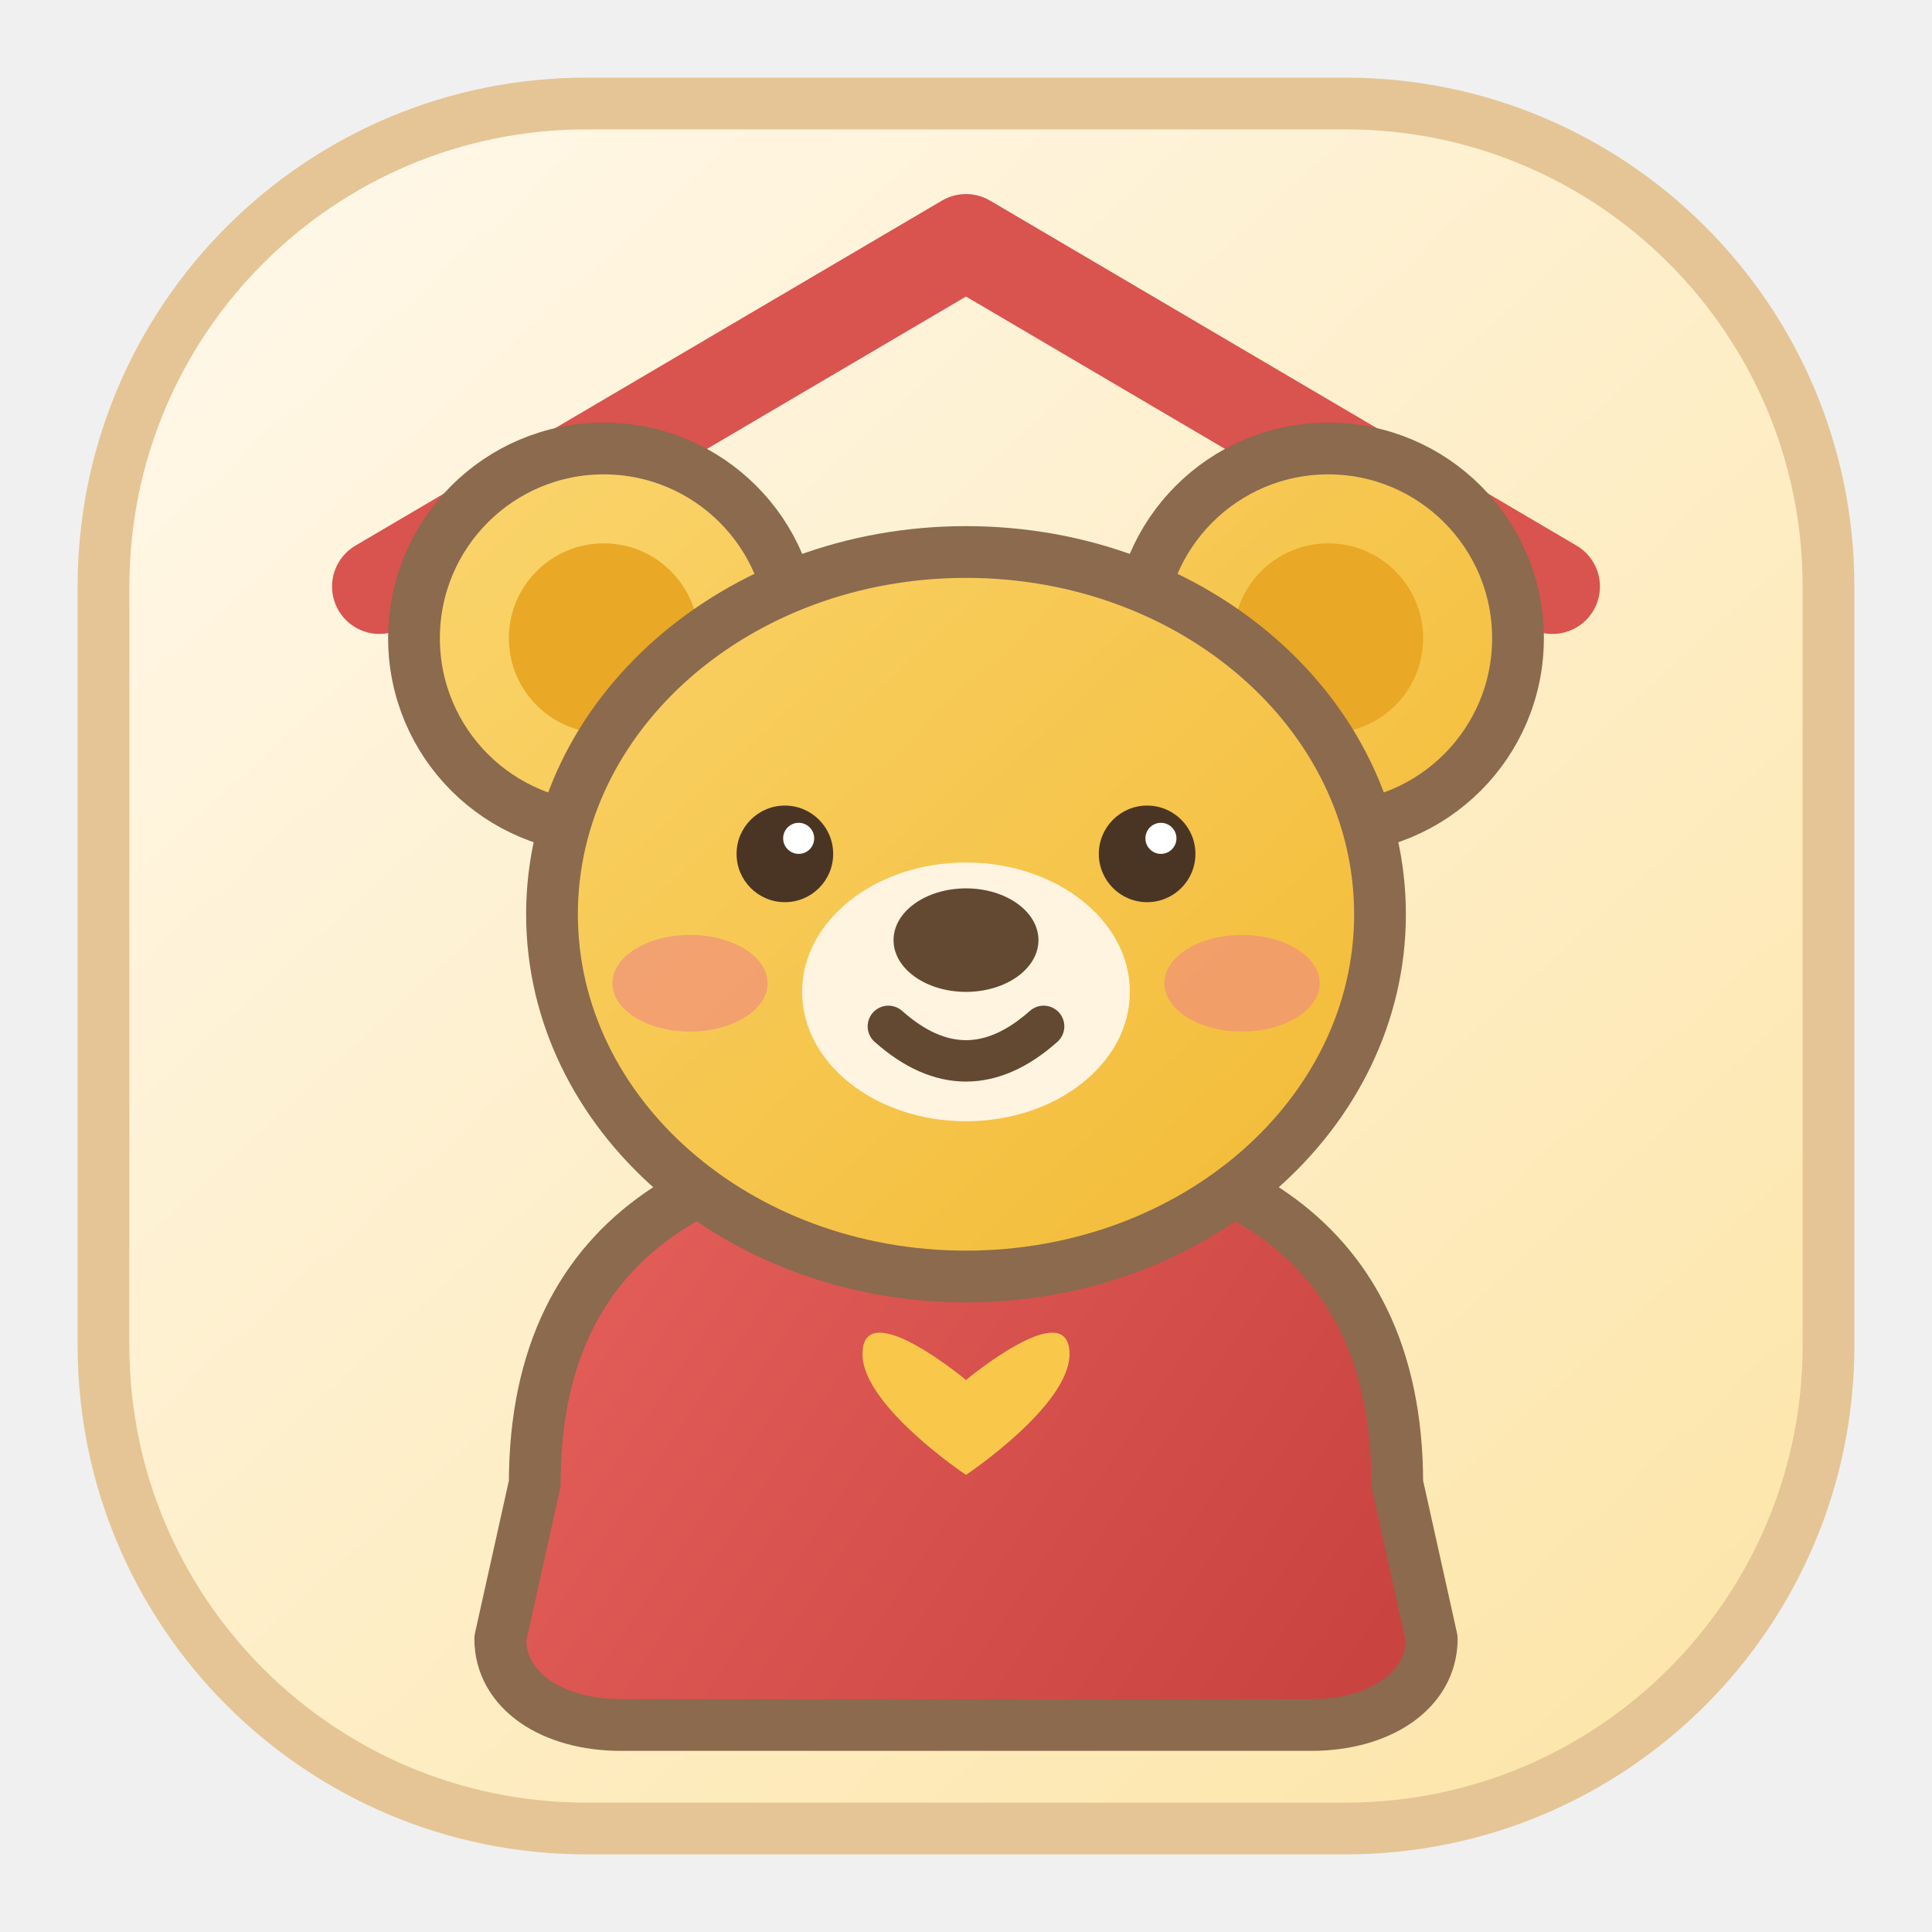
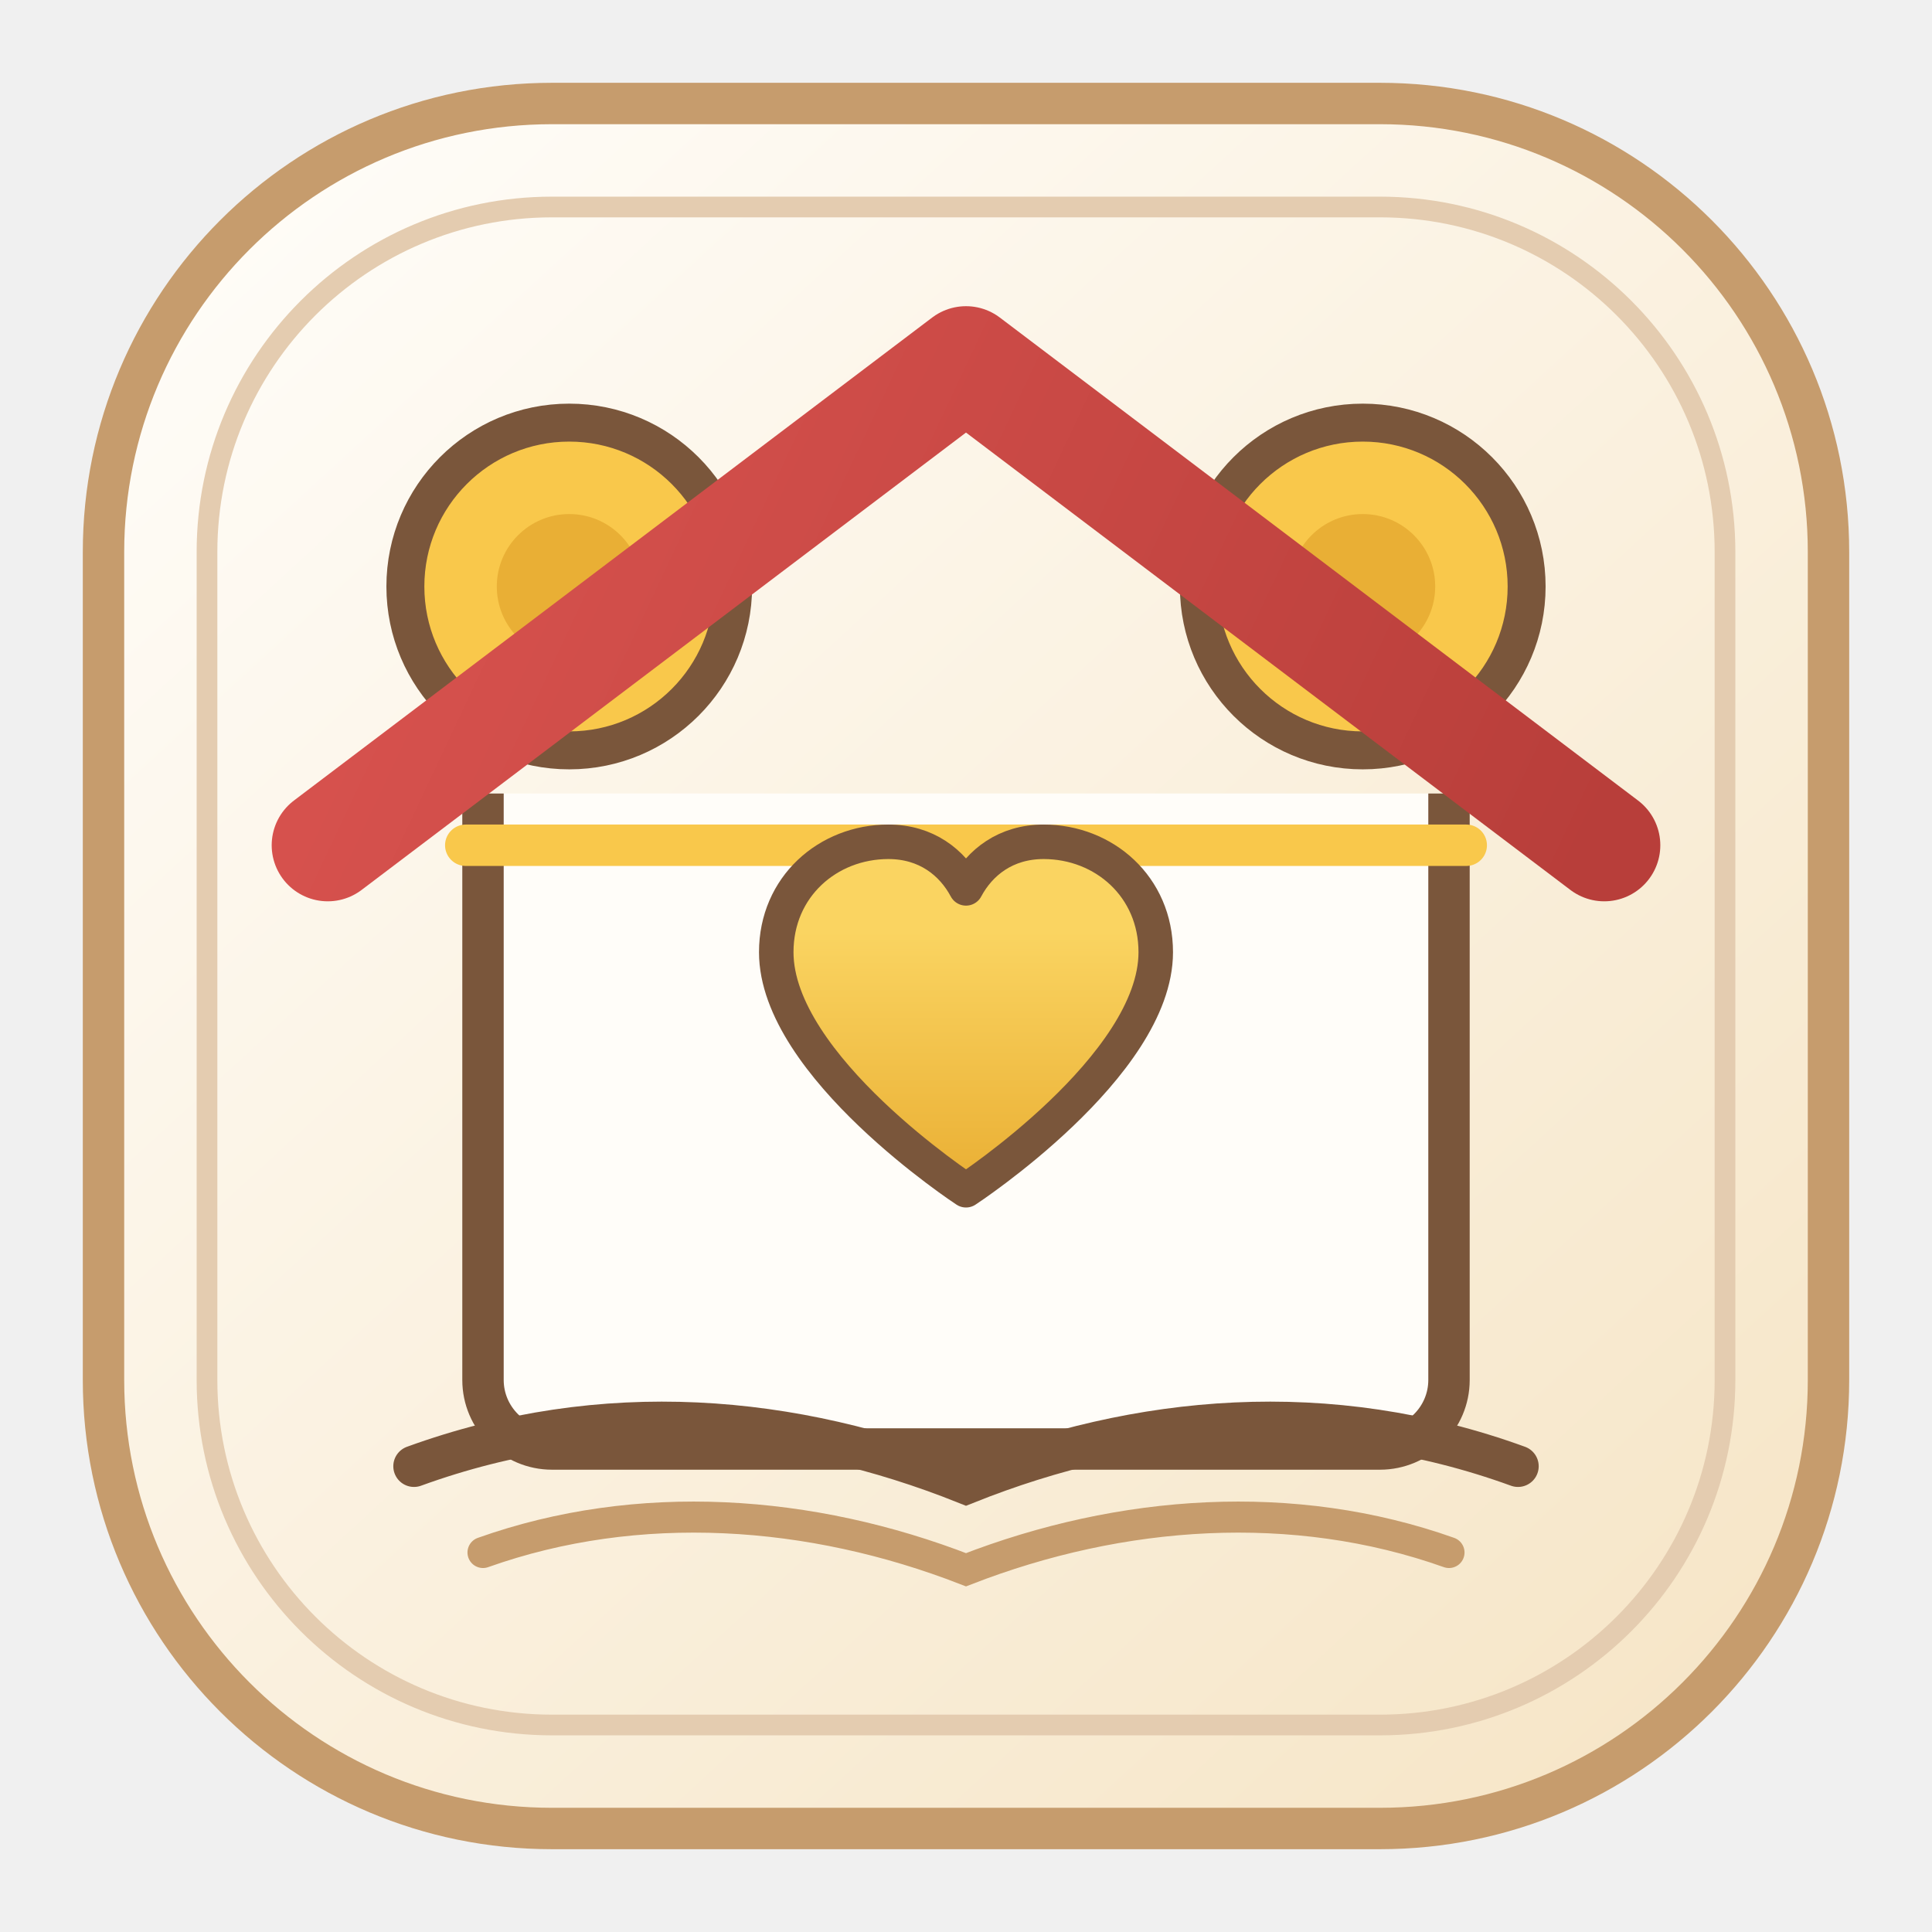
<svg xmlns="http://www.w3.org/2000/svg" viewBox="0 0 112 112" fill="none">
  <defs>
-     <linearGradient id="bg" x1="12" y1="8" x2="100" y2="104" gradientUnits="userSpaceOnUse">
-       <stop stop-color="#FFF8EA" />
-       <stop offset="1" stop-color="#FDE5A8" />
+     <linearGradient id="emblemBg" x1="12" y1="8" x2="100" y2="104" gradientUnits="userSpaceOnUse">
+       <stop stop-color="#FFFDF9" />
+       <stop offset="1" stop-color="#F6E5C6" />
    </linearGradient>
-     <linearGradient id="fur" x1="30" y1="24" x2="82" y2="80" gradientUnits="userSpaceOnUse">
-       <stop stop-color="#FAD46B" />
-       <stop offset="1" stop-color="#F2B830" />
+     <linearGradient id="roofWarm" x1="22" y1="22" x2="90" y2="54" gradientUnits="userSpaceOnUse">
+       <stop stop-color="#D9534F" />
+       <stop offset="1" stop-color="#B83E3A" />
    </linearGradient>
-     <linearGradient id="shirt" x1="34" y1="68" x2="78" y2="98" gradientUnits="userSpaceOnUse">
-       <stop stop-color="#E45E5A" />
-       <stop offset="1" stop-color="#C94440" />
+     <linearGradient id="honeyDrop" x1="56" y1="54" x2="56" y2="74" gradientUnits="userSpaceOnUse">
+       <stop stop-color="#FAD461" />
+       <stop offset="1" stop-color="#E4A224" />
    </linearGradient>
  </defs>
-   <rect x="6" y="6" width="100" height="100" rx="28" fill="url(#bg)" stroke="#E5C595" stroke-width="3" />
-   <path d="M22 34 L56 14 L90 34" stroke="#D9534F" stroke-width="5.5" stroke-linecap="round" stroke-linejoin="round" />
-   <circle cx="35" cy="37" r="11" fill="url(#fur)" stroke="#8B6A4E" stroke-width="3" />
-   <circle cx="35" cy="37" r="5.5" fill="#E9A825" />
-   <circle cx="77" cy="37" r="11" fill="url(#fur)" stroke="#8B6A4E" stroke-width="3" />
-   <circle cx="77" cy="37" r="5.5" fill="#E9A825" />
-   <path d="M31 86 C31 71 42 66 56 66 C70 66 81 71 81 86 L83 95 C83 98 80 100 76 100 L36 100 C32 100 29 98 29 95 Z" fill="url(#shirt)" stroke="#8B6A4E" stroke-width="3" stroke-linejoin="round" />
-   <path d="M44 68 Q56 75 68 68" stroke="#FFF4E0" stroke-width="2.5" stroke-linecap="round" fill="none" />
-   <ellipse cx="56" cy="53" rx="24" ry="21" fill="url(#fur)" stroke="#8B6A4E" stroke-width="3" />
-   <ellipse cx="40" cy="57" rx="4.5" ry="2.8" fill="#F08C7E" opacity="0.65" />
-   <ellipse cx="72" cy="57" rx="4.5" ry="2.8" fill="#F08C7E" opacity="0.65" />
-   <ellipse cx="56" cy="57.5" rx="9.5" ry="7.5" fill="#FFF4E0" />
-   <ellipse cx="56" cy="54.5" rx="4.2" ry="3" fill="#634832" />
-   <path d="M51.5 59.5 Q56 63.5 60.5 59.5" stroke="#634832" stroke-width="2.4" stroke-linecap="round" fill="none" />
-   <circle cx="45.5" cy="49.5" r="2.8" fill="#4A3525" />
-   <circle cx="46.3" cy="48.6" r="0.9" fill="#FFFFFF" />
-   <circle cx="66.5" cy="49.5" r="2.8" fill="#4A3525" />
-   <circle cx="67.3" cy="48.6" r="0.9" fill="#FFFFFF" />
-   <path d="M56 80 C56 80 50 75 50 78.5 C50 81.5 56 85.5 56 85.5 C56 85.5 62 81.5 62 78.5 C62 75 56 80 56 80 Z" fill="#F9C84B" />
+   <rect x="6" y="6" width="100" height="100" rx="26" fill="url(#emblemBg)" stroke="#C69C6D" stroke-width="2.4" />
+   <rect x="12" y="12" width="88" height="88" rx="20" stroke="#E4CCB0" stroke-width="1.2" />
+   <circle cx="33" cy="34" r="9.5" fill="#F9C84B" stroke="#7A563B" stroke-width="2.2" />
+   <circle cx="33" cy="34" r="4.2" fill="#DC9B22" opacity="0.55" />
+   <circle cx="79" cy="34" r="9.5" fill="#F9C84B" stroke="#7A563B" stroke-width="2.2" />
+   <circle cx="79" cy="34" r="4.2" fill="#DC9B22" opacity="0.55" />
+   <path d="M28 46V80C28 82.2 29.8 84 32 84H80C82.2 84 84 82.2 84 80V46" fill="#FFFDF9" stroke="#7A563B" stroke-width="2.4" stroke-linejoin="round" />
+   <path d="M19 49L56 21L93 49" stroke="url(#roofWarm)" stroke-width="6.5" stroke-linecap="round" stroke-linejoin="round" />
+   <path d="M27 49H85" stroke="#F9C84B" stroke-width="2.4" stroke-linecap="round" />
+   <path d="M56 69C56 69 45 61.8 45 55.2C45 51.4 48 48.8 51.5 48.8C53.7 48.8 55.2 50 56 51.5C56.8 50 58.3 48.8 60.5 48.8C64 48.8 67 51.4 67 55.2C67 61.8 56 69 56 69Z" fill="url(#honeyDrop)" stroke="#7A563B" stroke-width="2" stroke-linejoin="round" />
+   <path d="M24 85C35 81 46 82 56 86C66 82 77 81 88 85" stroke="#7A563B" stroke-width="2.4" stroke-linecap="round" fill="none" />
+   <path d="M28 90C37 86.8 47 87.5 56 91C65 87.5 75 86.8 84 90" stroke="#C69C6D" stroke-width="1.8" stroke-linecap="round" fill="none" />
</svg>
